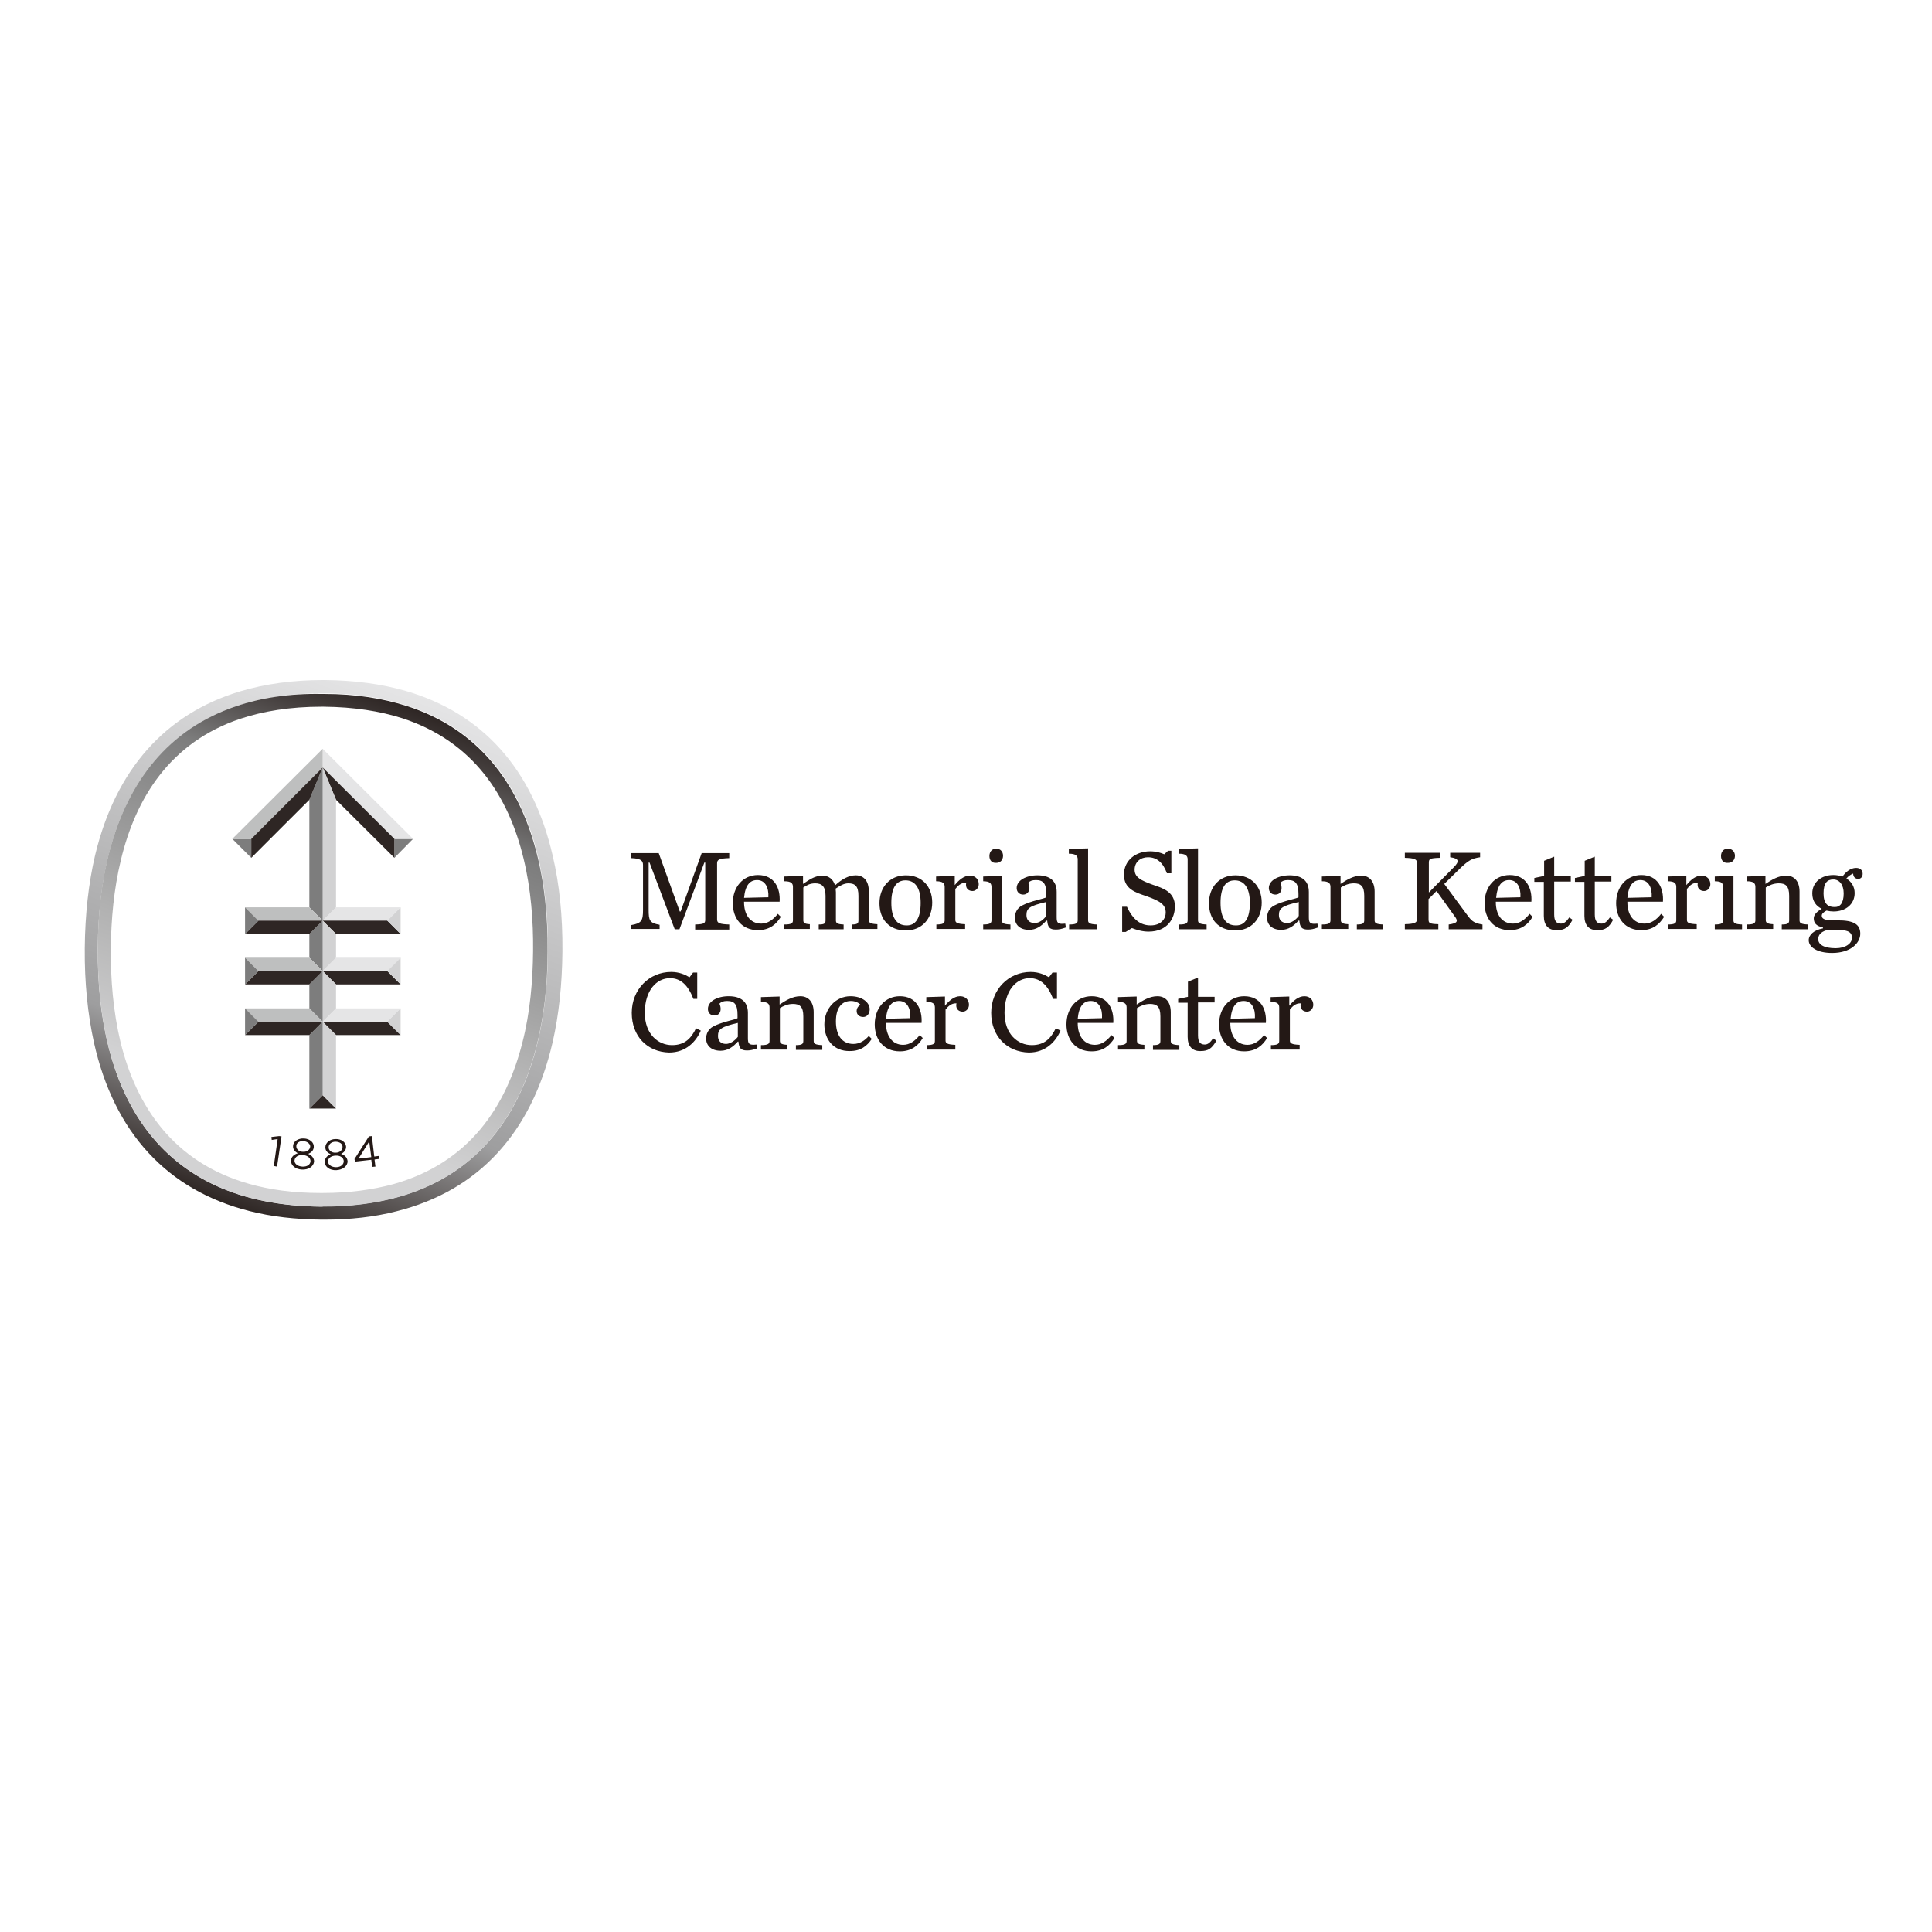
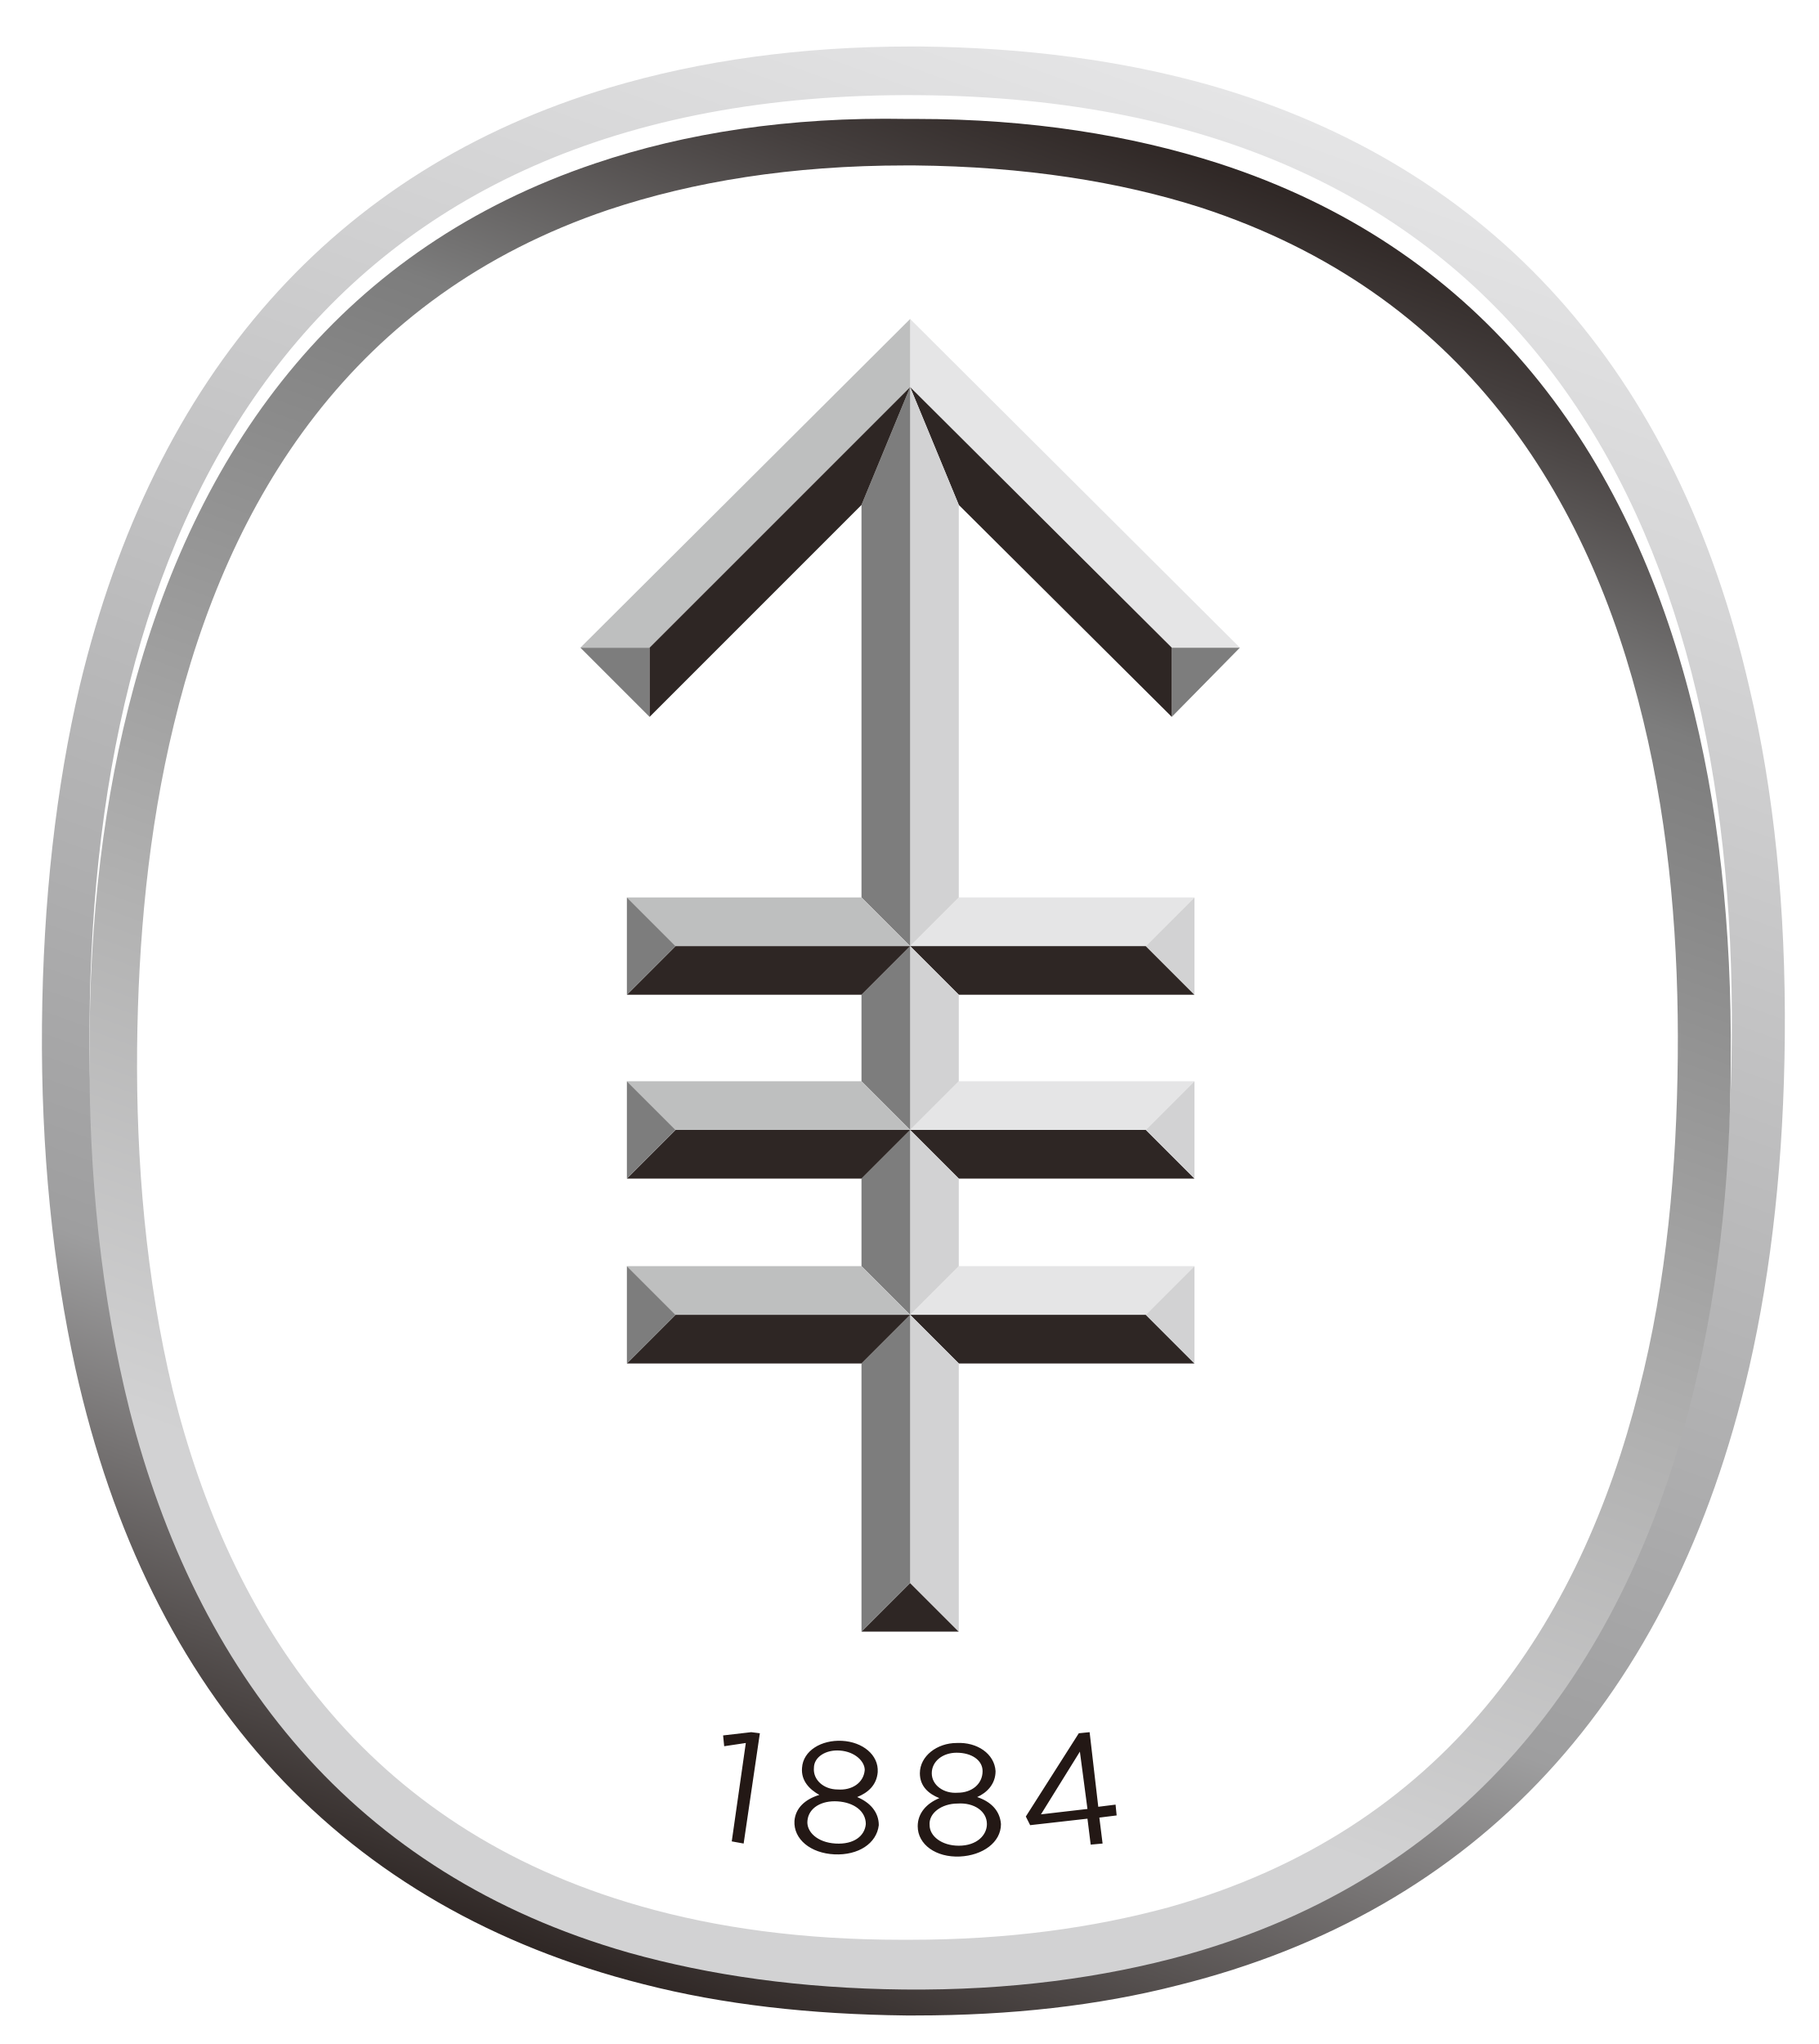
- <svg xmlns="http://www.w3.org/2000/svg" xmlns:xlink="http://www.w3.org/1999/xlink" version="1.1" id="layer" x="0px" y="0px" viewBox="0 0 652 652" style="enable-background:new 0 0 652 652;" xml:space="preserve">
+ <svg xmlns="http://www.w3.org/2000/svg" version="1.1" id="layer" x="0px" y="0px" viewBox="24.718 223.2 168.236 189.039" style="enable-background:new 0 0 652 652;">
  <style type="text/css">
	.st0{fill:#231815;}
	.st1{fill:#2E2624;}
	.st2{fill:#E5E5E6;}
	.st3{fill:#D2D2D3;}
	.st4{fill:#7D7D7D;}
	.st5{fill:#BEBFBF;}
	.st6{clip-path:url(#SVGID_2_);fill:url(#SVGID_3_);}
	.st7{clip-path:url(#SVGID_5_);fill:url(#SVGID_6_);}
</style>
  <g>
-     <path class="st0" d="M213,312.2c3.5-0.6,4-1.5,4-5.1v-15.2c0-1.4-0.7-2.2-4-2.3v-1.7h9.3l7.1,19.7h0.3l7.1-19.7h9.3v1.7   c-3.3,0.1-4.1,0.5-4.1,1.7v19c0,1.2,0.8,1.6,4.1,1.7v1.7h-11.5v-1.7c3.1-0.1,3.4-0.4,3.4-1.7v-19.2h-0.3l-8.4,22.5h-1.6l-8.5-22.5   h-0.3V307c0,3.6,0.3,4.5,3.7,5.1v1.4H213V312.2z M251.1,304.5c0,4.1,2,7.2,5.8,7.2c2.2,0,4-1.3,5.6-3.3l1,1   c-1.4,2.4-3.7,4.5-7.7,4.5c-5.5,0-8.5-4-8.5-9.1c0-5.4,3.4-9.5,8.5-9.5c5.6,0,7.6,4.5,7.3,9h-12V304.5z M259.3,302.8   c0.2-3.3-1.1-5.8-3.8-5.8c-2.4,0-4,1.7-4.4,6L259.3,302.8z M288.8,295.4c2.7,0,4.4,1.9,4.4,5.4v9.7c0,0.9,0.6,1.3,2.9,1.4v1.6h-8.7   V312c2,0,2.3-0.4,2.3-1.4v-8.3c0-3.2-1.1-4.2-3.4-4.2c-1.4,0-2.7,0.7-4.3,1.8c0,0.4,0.1,0.7,0.1,1.2v9.5c0,0.9,0.4,1.3,2.6,1.4v1.6   h-8.4V312c2,0,2.3-0.4,2.3-1.4v-8.3c0-3.2-1.3-4.2-3.5-4.2c-1.8,0-2.9,0.7-4,1.4v11c0,0.9,0.3,1.3,2.2,1.4v1.6h-8.6V312   c2.3,0,2.9-0.4,2.9-1.4v-11.3c0-1.2-0.6-1.9-2.9-1.9v-1.6l6.3-0.2v2.7c2.1-1.4,4-2.8,6.6-2.8c2,0,3.6,1.2,4.2,3.3   C284.1,296.7,286.4,295.4,288.8,295.4 M296.8,304.8c0-5.4,3.5-9.4,8.9-9.4c5.5,0,8.9,3.8,8.9,9.2c0,5.5-3.5,9.4-8.9,9.4   C300.1,314,296.8,310.3,296.8,304.8 M310.7,304.7c0-5.2-2-7.6-5.1-7.6c-3.1,0-4.8,2.4-4.8,7.6c0,5.3,2,7.6,5.1,7.6   C308.9,312.4,310.7,310,310.7,304.7 M315.9,312c2.3,0,2.9-0.4,2.9-1.4v-11.3c0-1.2-0.6-1.9-2.9-1.9v-1.6l6.3-0.2v3.1   c1.4-1.7,3.1-3.2,5.1-3.2c2,0,3,1.4,3,2.9c0,1.2-0.9,2.3-2.1,2.3c-1.2,0-2.2-0.7-2.2-2.1c0-0.2,0-0.4,0.1-0.7   c-1.8-0.1-2.9,1.1-3.7,2.1v10.5c0,0.9,0.7,1.3,3.3,1.4v1.6h-9.7V312z M331.7,312c2.3,0,2.9-0.4,2.9-1.4v-11.3   c0-1.2-0.6-1.9-2.8-1.9v-1.6l6.3-0.2v15c0,0.9,0.5,1.3,2.9,1.4v1.6h-9.2V312z M333.9,288.9c0-1.5,0.9-2.5,2.3-2.5   c1.4,0,2.3,1,2.3,2.4c0,1.4-0.9,2.4-2.3,2.4C334.8,291.3,333.9,290.4,333.9,288.9 M342.5,309.7c0-1.6,0.7-3.2,2.4-4.1   c3-1.6,7.6-2.3,8.2-2.8v-1.1c0-3.5-1-4.7-3.5-4.7c-1.3,0-2,0.3-2.6,0.9c0.3,0.7,0.4,1.3,0.4,1.8c0,1.2-0.8,2.2-2.1,2.2   c-1.4,0-2.2-1-2.2-2.2c0-2.6,3.2-4.3,7-4.3c4.1,0,6.5,1.8,6.5,5.6v8.5c0,1.9,0.3,2.5,2.9,2.2l0.2,1.3c-1.4,0.5-2.3,0.7-3.4,0.7   c-2.1,0-2.7-0.8-2.9-3h-0.3c-1.6,1.8-3.4,3.1-5.8,3.1C344.1,313.8,342.5,312,342.5,309.7 M353.1,309.1v-4.7   c-5.6,1.3-6.7,2.1-6.7,4.4c0,1.4,0.7,2.7,2.8,2.7C350.8,311.5,352.2,310.3,353.1,309.1 M360.8,312c2.3,0,2.9-0.4,2.9-1.4V290   c0-1.2-0.7-1.9-3-1.9v-1.6l6.5-0.2v24.3c0,0.9,0.6,1.3,2.9,1.4v1.6h-9.3V312z M378.8,306h1.5c2.1,4.5,4.7,6.3,8,6.3   c3.6,0,5.1-2.3,5.1-4.3c0-2.7-1.8-3.9-6.6-5.6c-3.6-1.2-7.5-2.4-7.5-7.2c0-4.9,4-7.9,8.8-7.9c2.2,0,3.6,0.5,4.8,1l1.3-1.2h1.1v7.6   h-1.5c-1.3-3.6-3.4-5.4-6.4-5.4c-2.5,0-4.5,1.6-4.5,4.2c0,2.5,2,3.6,6.2,5.1c3.6,1.2,7.4,2.5,7.4,7.3c0,3.9-2.4,8.5-8.9,8.5   c-2.1,0-4.1-0.6-5.6-1.2l-2.1,1.3h-1.2V306z M397.9,312c2.3,0,2.9-0.4,2.9-1.4V290c0-1.2-0.7-1.9-3-1.9v-1.6l6.5-0.2v24.3   c0,0.9,0.6,1.3,2.9,1.4v1.6h-9.3V312z M408,304.8c0-5.4,3.5-9.4,8.9-9.4c5.5,0,8.9,3.8,8.9,9.2c0,5.5-3.5,9.4-8.9,9.4   C411.2,314,408,310.3,408,304.8 M421.8,304.7c0-5.2-2-7.6-5.1-7.6c-3.1,0-4.8,2.4-4.8,7.6c0,5.3,2,7.6,5.1,7.6   C420.1,312.4,421.8,310,421.8,304.7 M427.6,309.7c0-1.6,0.7-3.2,2.4-4.1c3-1.6,7.6-2.3,8.2-2.8v-1.1c0-3.5-1-4.7-3.5-4.7   c-1.3,0-2,0.3-2.6,0.9c0.3,0.7,0.4,1.3,0.4,1.8c0,1.2-0.7,2.2-2.1,2.2c-1.4,0-2.2-1-2.2-2.2c0-2.6,3.2-4.3,7-4.3   c4.1,0,6.5,1.8,6.5,5.6v8.5c0,1.9,0.3,2.5,2.9,2.2l0.2,1.3c-1.4,0.5-2.3,0.7-3.4,0.7c-2.1,0-2.7-0.8-2.9-3h-0.3   c-1.6,1.8-3.4,3.1-5.8,3.1C429.2,313.8,427.6,312,427.6,309.7 M438.3,309.1v-4.7c-5.6,1.3-6.7,2.1-6.7,4.4c0,1.4,0.7,2.7,2.8,2.7   C435.9,311.5,437.4,310.3,438.3,309.1 M446.1,312c2.3,0,2.9-0.4,2.9-1.4v-11.3c0-1.2-0.6-1.9-2.9-1.9v-1.6l6.3-0.2v2.7   c2.1-1.4,4.4-2.8,7-2.8c2.7,0,4.5,1.9,4.5,5.4v9.7c0,0.9,0.5,1.3,2.9,1.4v1.6h-8.9V312c2,0,2.5-0.4,2.5-1.4v-8.3   c0-3.3-1.2-4.2-3.5-4.2c-1.8,0-3.3,0.7-4.4,1.4v11c0,0.9,0.5,1.3,2.5,1.4v1.6h-8.9V312z M482.1,310.2c0,1.3,0.2,1.6,3.3,1.7v1.7   h-11.3v-1.7c3.3-0.1,4.1-0.5,4.1-1.7v-19c0-1.2-0.8-1.6-4.1-1.7v-1.7h11.8v1.7c-3.5,0.1-3.7,0.4-3.7,1.7v10l8.4-8.5   c2-2,1.8-3-1.2-3.4v-1.5h10.1v1.5c-2.9,0.4-4.1,1.2-6.9,3.9l-5.2,5.1l7.6,10.3c1.5,2,2.1,2.9,5.3,3.4v1.6h-11.4V312   c2.8-0.4,3.4-1,2-2.8l-6.1-8.5l-2.7,2.7V310.2z M504.8,304.5c0,4.1,2,7.2,5.8,7.2c2.2,0,4-1.3,5.6-3.3l1,1   c-1.4,2.4-3.7,4.5-7.7,4.5c-5.5,0-8.5-4-8.5-9.1c0-5.4,3.4-9.5,8.5-9.5c5.6,0,7.6,4.5,7.3,9h-12V304.5z M513.1,302.8   c0.2-3.3-1.1-5.8-3.8-5.8c-2.4,0-4,1.7-4.4,6L513.1,302.8z M521,309.1v-11.5h-3.2v-1.3l3.3-0.7v-5.1l3.4-1.4v6.5h5.6v1.9h-5.6v11.1   c0,2.2,0.7,3.1,2.3,3.1c1.1,0,1.9-0.8,2.8-2.1l1.1,0.8c-1.4,2.6-2.7,3.5-5.2,3.5C522.5,314,521,312.2,521,309.1 M534.7,309.1v-11.5   h-3.2v-1.3l3.3-0.7v-5.1l3.4-1.4v6.5h5.6v1.9h-5.6v11.1c0,2.2,0.7,3.1,2.3,3.1c1.1,0,1.9-0.8,2.8-2.1l1.1,0.8   c-1.4,2.6-2.7,3.5-5.2,3.5C536.2,314,534.7,312.2,534.7,309.1 M549.2,304.5c0,4.1,2,7.2,5.8,7.2c2.2,0,4-1.3,5.6-3.3l1,1   c-1.5,2.4-3.7,4.5-7.7,4.5c-5.5,0-8.5-4-8.5-9.1c0-5.4,3.4-9.5,8.5-9.5c5.6,0,7.6,4.5,7.3,9h-12V304.5z M557.4,302.8   c0.2-3.3-1.1-5.8-3.8-5.8c-2.4,0-4,1.7-4.4,6L557.4,302.8z M562.8,312c2.3,0,2.9-0.4,2.9-1.4v-11.3c0-1.2-0.6-1.9-2.9-1.9v-1.6   l6.3-0.2v3.1c1.4-1.7,3.1-3.2,5.1-3.2c2,0,3,1.4,3,2.9c0,1.2-0.9,2.3-2.1,2.3c-1.2,0-2.2-0.7-2.2-2.1c0-0.2,0-0.4,0.1-0.7   c-1.8-0.1-2.9,1.1-3.7,2.1v10.5c0,0.9,0.7,1.3,3.3,1.4v1.6h-9.7V312z M578.6,312c2.3,0,2.9-0.4,2.9-1.4v-11.3   c0-1.2-0.5-1.9-2.8-1.9v-1.6l6.3-0.2v15c0,0.9,0.5,1.3,2.9,1.4v1.6h-9.2V312z M580.8,288.9c0-1.5,0.9-2.5,2.3-2.5   c1.4,0,2.4,1,2.4,2.4c0,1.4-0.9,2.4-2.4,2.4C581.7,291.3,580.8,290.4,580.8,288.9 M589.5,312c2.3,0,2.9-0.4,2.9-1.4v-11.3   c0-1.2-0.6-1.9-2.9-1.9v-1.6l6.3-0.2v2.7c2.1-1.4,4.4-2.8,7-2.8c2.7,0,4.5,1.9,4.5,5.4v9.7c0,0.9,0.5,1.3,2.9,1.4v1.6h-8.9V312   c2,0,2.5-0.4,2.5-1.4v-8.3c0-3.3-1.2-4.2-3.5-4.2c-1.8,0-3.3,0.7-4.4,1.4v11c0,0.9,0.5,1.3,2.5,1.4v1.6h-8.9V312z M626.4,292.9   c1.4,0,2.2,0.8,2.2,2c0,1-0.6,1.7-1.5,1.7c-1,0-1.7-0.7-1.7-1.8c-0.8,0.3-1.8,1-2.3,1.7c1.7,1,2.8,2.7,2.8,4.9   c0,3.8-3.1,6.2-7.1,6.2c-0.8,0-1.6-0.1-2.4-0.3c-1,0.5-1.6,1.1-1.6,1.7c0,0.8,0.5,1.6,3.7,1.6h1.8c5.2,0,7.5,1.3,7.5,4.5   c0,3.1-3.2,6.5-9.5,6.5c-5.1,0-7.9-2-7.9-4.3c0-1.8,1.7-3.4,4.8-4v-0.3c-2.3-0.5-3.1-1.5-3.1-3.1c0-1.2,1.1-2.3,2.7-3.2   c-1.9-0.9-3.2-2.6-3.2-5.2c0-3.8,3.1-6.2,7.1-6.2c1.1,0,2.2,0.2,3.1,0.5C622.8,294.4,624.4,292.9,626.4,292.9 M625,316.5   c0-1.6-0.9-2.7-4.8-2.7H617c-2.1,0.4-3.4,1.5-3.4,3.1c0,1.9,2,3.1,5.9,3.1C622.8,320,625,318.4,625,316.5 M622.2,301.5   c0-3-1.5-4.7-3.5-4.7c-2,0-3.3,1.1-3.3,4.7c0,3.6,1.6,4.6,3.6,4.6C620.9,306.2,622.2,304.9,622.2,301.5 M213.2,341.8   c0-7.9,5.9-13.8,13.3-13.8c2.7,0,4.7,0.9,6.2,1.8l1.2-1.6h1.4v8.9H234c-1.7-4.4-4.1-7-7.9-7c-4.5,0-8.5,4.1-8.5,11.7   c0,7.2,4.5,10.9,9.2,10.9c4.4,0,6.5-2.4,8.1-5.7l1.6,0.8c-1.6,3.7-5,7.4-10.7,7.4C218.4,355,213.2,349.7,213.2,341.8 M238.3,350.5   c0-1.6,0.7-3.2,2.4-4.1c3-1.6,7.6-2.3,8.2-2.8v-1.1c0-3.5-1-4.7-3.5-4.7c-1.3,0-2,0.3-2.6,0.9c0.3,0.7,0.4,1.3,0.4,1.8   c0,1.2-0.7,2.2-2.1,2.2c-1.4,0-2.2-1-2.2-2.2c0-2.6,3.2-4.3,7-4.3c4.1,0,6.5,1.8,6.5,5.6v8.5c0,1.9,0.3,2.5,2.9,2.2l0.2,1.3   c-1.4,0.5-2.3,0.7-3.4,0.7c-2.1,0-2.7-0.8-2.9-3H249c-1.6,1.8-3.4,3.1-5.8,3.1C239.9,354.6,238.3,352.7,238.3,350.5 M249,349.9   v-4.7c-5.6,1.3-6.7,2.1-6.7,4.4c0,1.4,0.7,2.7,2.8,2.7C246.6,352.2,248.1,351.1,249,349.9 M256.8,352.7c2.3,0,2.9-0.4,2.9-1.4V340   c0-1.2-0.6-1.9-2.9-1.9v-1.6l6.3-0.2v2.7c2.1-1.4,4.4-2.8,7-2.8c2.7,0,4.5,1.9,4.5,5.4v9.7c0,0.9,0.5,1.3,2.9,1.4v1.6h-8.9v-1.6   c2,0,2.5-0.4,2.5-1.4V343c0-3.3-1.2-4.2-3.5-4.2c-1.8,0-3.3,0.7-4.4,1.4v11c0,0.9,0.5,1.3,2.5,1.4v1.6h-8.9V352.7z M278.2,345.7   c0-5.4,3.9-9.5,8.8-9.5c4.1,0,6.5,2.2,6.5,4.4c0,1.5-0.9,2.6-2.2,2.6c-1.3,0-2.2-0.8-2.2-2c0-1.1,0.7-1.8,1.3-2.1   c-0.5-0.6-1.7-1.3-3.2-1.3c-2.9,0-5.1,2-5.1,6.9c0,4.7,2.1,7.6,5.9,7.6c2.2,0,3.9-1.2,5.2-2.7l1,1c-1.6,2.4-3.7,4.1-7.4,4.1   C281.4,354.8,278.2,350.9,278.2,345.7 M299,345.3c0,4.1,2,7.3,5.8,7.3c2.2,0,4-1.3,5.6-3.3l1,1c-1.4,2.4-3.7,4.5-7.7,4.5   c-5.5,0-8.5-4-8.5-9.1c0-5.4,3.4-9.5,8.5-9.5c5.6,0,7.6,4.5,7.3,9h-12V345.3z M307.2,343.6c0.2-3.3-1.1-5.8-3.8-5.8   c-2.4,0-4,1.7-4.4,6L307.2,343.6z M312.6,352.7c2.3,0,2.9-0.4,2.9-1.4V340c0-1.2-0.6-1.9-2.9-1.9v-1.6l6.3-0.2v3.1   c1.4-1.7,3.1-3.2,5.1-3.2c2,0,3,1.4,3,2.9c0,1.2-0.9,2.3-2.1,2.3c-1.2,0-2.2-0.7-2.2-2.1c0-0.2,0-0.4,0.1-0.7   c-1.8-0.1-2.9,1.1-3.7,2.1v10.5c0,0.9,0.7,1.3,3.3,1.4v1.6h-9.7V352.7z M334.5,341.8c0-7.9,5.9-13.8,13.3-13.8   c2.7,0,4.7,0.9,6.2,1.8l1.2-1.6h1.5v8.9h-1.3c-1.7-4.4-4.1-7-7.9-7c-4.5,0-8.5,4.1-8.5,11.7c0,7.2,4.5,10.9,9.2,10.9   c4.4,0,6.5-2.4,8.1-5.7l1.6,0.8c-1.6,3.7-5,7.4-10.7,7.4C339.8,355,334.5,349.7,334.5,341.8 M363.7,345.3c0,4.1,2,7.3,5.8,7.3   c2.2,0,4-1.3,5.6-3.3l1,1c-1.5,2.4-3.7,4.5-7.7,4.5c-5.5,0-8.5-4-8.5-9.1c0-5.4,3.4-9.5,8.5-9.5c5.6,0,7.6,4.5,7.3,9h-12V345.3z    M371.9,343.6c0.2-3.3-1.1-5.8-3.8-5.8c-2.4,0-4,1.7-4.4,6L371.9,343.6z M377.3,352.7c2.3,0,2.9-0.4,2.9-1.4V340   c0-1.2-0.6-1.9-2.9-1.9v-1.6l6.3-0.2v2.7c2.1-1.4,4.4-2.8,7-2.8c2.7,0,4.5,1.9,4.5,5.4v9.7c0,0.9,0.6,1.3,2.9,1.4v1.6h-8.9v-1.6   c2,0,2.5-0.4,2.5-1.4V343c0-3.3-1.2-4.2-3.5-4.2c-1.8,0-3.3,0.7-4.4,1.4v11c0,0.9,0.5,1.3,2.5,1.4v1.6h-8.9V352.7z M400.8,349.9   v-11.5h-3.2v-1.3l3.3-0.7v-5.1l3.4-1.4v6.5h5.6v1.9h-5.6v11.1c0,2.2,0.7,3.1,2.3,3.1c1.1,0,1.9-0.8,2.8-2.1l1.1,0.8   c-1.5,2.6-2.7,3.5-5.3,3.5C402.3,354.8,400.8,353,400.8,349.9 M415.2,345.3c0,4.1,2,7.3,5.8,7.3c2.2,0,4-1.3,5.6-3.3l1,1   c-1.4,2.4-3.7,4.5-7.7,4.5c-5.5,0-8.5-4-8.5-9.1c0-5.4,3.4-9.5,8.5-9.5c5.6,0,7.6,4.5,7.3,9h-12V345.3z M423.5,343.6   c0.2-3.3-1.1-5.8-3.8-5.8c-2.4,0-4,1.7-4.4,6L423.5,343.6z M428.8,352.7c2.3,0,2.9-0.4,2.9-1.4V340c0-1.2-0.6-1.9-2.9-1.9v-1.6   l6.3-0.2v3.1c1.4-1.7,3.1-3.2,5.1-3.2c2,0,3,1.4,3,2.9c0,1.2-0.9,2.3-2.1,2.3c-1.2,0-2.2-0.7-2.2-2.1c0-0.2,0-0.4,0.1-0.7   c-1.8-0.1-2.9,1.1-3.7,2.1v10.5c0,0.9,0.7,1.3,3.3,1.4v1.6h-9.7V352.7z" />
-     <path class="st0" d="M94.2,383.4l0.8,0.1l-1.5,10.2l-1.1-0.2l1.3-9.1l-2,0.3l-0.1-1L94.2,383.4z M101.9,394.7   c-2.2-0.1-3.8-1.4-3.7-3.1c0.1-1.2,1-2,2.3-2.4c-0.9-0.5-1.7-1.3-1.6-2.5c0.1-1.6,1.8-2.6,3.7-2.5c1.9,0.1,3.4,1.3,3.3,2.9   c-0.1,1.2-0.9,1.9-1.9,2.3c1.2,0.5,2,1.4,2,2.6C105.8,393.7,104.1,394.8,101.9,394.7 M102.2,389.8c-1.5-0.1-2.7,0.6-2.8,1.8   c-0.1,1,0.9,2,2.6,2.1c1.7,0.1,2.7-0.7,2.8-1.8C104.8,390.7,103.7,389.9,102.2,389.8 M102.4,385.1c-1.3-0.1-2.4,0.6-2.4,1.6   c-0.1,1.1,0.9,2,2.2,2c1.3,0.1,2.4-0.6,2.5-1.8C104.7,386.1,103.8,385.2,102.4,385.1 M113.5,394.9c-2.2,0.1-3.9-1.1-3.9-2.8   c0-1.2,0.8-2.1,2-2.6c-1-0.4-1.8-1.1-1.8-2.3c0-1.6,1.6-2.8,3.4-2.8c1.9-0.1,3.5,1,3.6,2.6c0,1.2-0.8,2-1.7,2.4   c1.2,0.4,2.1,1.2,2.2,2.5C117.3,393.6,115.6,394.8,113.5,394.9 M113.3,390c-1.5,0-2.7,0.9-2.6,2c0,1,1.1,1.9,2.7,1.9   c1.7,0,2.6-1,2.6-2C116,390.7,114.8,389.9,113.3,390 M113.2,385.3c-1.3,0-2.3,0.8-2.3,1.9c0,1.1,1.1,1.9,2.4,1.8   c1.3,0,2.3-0.8,2.3-2C115.6,386,114.6,385.3,113.2,385.3 M125.5,383.4l0.8,6.9l1.6-0.2l0.1,1l-1.6,0.2l0.3,2.4l-1.1,0.1l-0.3-2.4   L120,392l-0.4-0.8l4.9-7.7L125.5,383.4z M124.6,385.2l-3.6,5.8l4.3-0.5L124.6,385.2z" />
-     <polygon class="st1" points="104.4,374.1 108.9,369.6 113.4,374.1  " />
-     <polygon class="st2" points="130.7,344.8 108.9,344.8 113.4,340.3 135.2,340.3  " />
-     <polygon class="st1" points="113.4,349.3 135.2,349.3 130.7,344.8 108.9,344.8  " />
-     <polygon class="st3" points="135.2,349.3 130.7,344.8 135.2,340.3  " />
-     <polygon class="st2" points="130.7,327.7 108.9,327.7 113.4,323.2 135.2,323.2  " />
-     <polygon class="st1" points="113.4,332.2 135.2,332.2 130.7,327.7 108.9,327.7  " />
-     <polygon class="st3" points="135.2,332.2 130.7,327.7 135.2,323.2  " />
-     <polygon class="st2" points="130.7,310.7 108.9,310.7 113.4,306.2 135.2,306.2  " />
-     <polygon class="st1" points="113.4,315.2 135.2,315.2 130.7,310.7 108.9,310.7  " />
-     <polygon class="st3" points="135.2,315.2 130.7,310.7 135.2,306.2  " />
-     <polygon class="st4" points="133.1,289.5 133.1,283.1 139.4,283.1  " />
-     <polygon class="st2" points="133.1,283.1 108.9,259 108.9,252.7 139.4,283.1  " />
-     <polygon class="st1" points="133.1,283.1 108.9,259 113.4,269.9 133.1,289.5  " />
-     <polygon class="st3" points="108.9,310.7 108.9,259 113.4,269.9 113.4,306.2  " />
-     <polygon class="st3" points="108.9,310.7 108.9,327.7 113.4,323.2 113.4,315.2  " />
-     <polygon class="st3" points="113.4,349.3 108.9,344.8 108.9,369.6 113.4,374.1  " />
-     <polygon class="st3" points="113.4,340.3 113.4,340.3 113.4,332.2 108.9,327.7 108.9,344.8  " />
-     <polygon class="st4" points="108.9,310.7 108.9,259 104.4,269.9 104.4,306.2  " />
-     <polygon class="st4" points="108.9,310.7 108.9,327.7 104.4,323.2 104.4,315.2  " />
-     <polygon class="st4" points="104.4,349.3 108.9,344.8 108.9,369.6 104.4,374.1  " />
-     <polygon class="st4" points="104.4,340.3 104.4,340.3 104.4,332.2 108.9,327.7 108.9,344.8  " />
-     <polygon class="st5" points="87.2,344.8 108.9,344.8 104.4,340.3 82.7,340.3  " />
-     <polygon class="st1" points="104.4,349.3 82.7,349.3 87.2,344.8 108.9,344.8  " />
-     <polygon class="st4" points="82.7,349.3 87.2,344.8 82.7,340.3  " />
-     <polygon class="st5" points="87.2,327.7 108.9,327.7 104.4,323.2 82.7,323.2  " />
-     <polygon class="st1" points="104.4,332.2 82.7,332.2 87.2,327.7 108.9,327.7  " />
-     <polygon class="st4" points="82.7,332.2 87.2,327.7 82.7,323.2  " />
-     <polygon class="st5" points="87.2,310.7 108.9,310.7 104.4,306.2 82.7,306.2  " />
-     <polygon class="st1" points="104.4,315.2 82.7,315.2 87.2,310.7 108.9,310.7  " />
-     <polygon class="st4" points="82.7,315.2 87.2,310.7 82.7,306.2  " />
-     <polygon class="st4" points="84.8,289.5 84.8,283.1 78.4,283.1  " />
-     <polygon class="st5" points="84.8,283.1 108.9,259 108.9,252.7 78.4,283.1  " />
-     <polygon class="st1" points="84.8,283.1 108.9,259 104.4,269.9 84.8,289.5  " />
+     <path class="st0" d="M94.2,383.4l0.8,0.1l-1.5,10.2l-1.1-0.2l1.3-9.1l-2,0.3l-0.1-1L94.2,383.4z M101.9,394.7 c-2.2-0.1-3.8-1.4-3.7-3.1c0.1-1.2,1-2,2.3-2.4c-0.9-0.5-1.7-1.3-1.6-2.5c0.1-1.6,1.8-2.6,3.7-2.5c1.9,0.1,3.4,1.3,3.3,2.9 c-0.1,1.2-0.9,1.9-1.9,2.3c1.2,0.5,2,1.4,2,2.6C105.8,393.7,104.1,394.8,101.9,394.7 M102.2,389.8c-1.5-0.1-2.7,0.6-2.8,1.8 c-0.1,1,0.9,2,2.6,2.1c1.7,0.1,2.7-0.7,2.8-1.8C104.8,390.7,103.7,389.9,102.2,389.8 M102.4,385.1c-1.3-0.1-2.4,0.6-2.4,1.6 c-0.1,1.1,0.9,2,2.2,2c1.3,0.1,2.4-0.6,2.5-1.8C104.7,386.1,103.8,385.2,102.4,385.1 M113.5,394.9c-2.2,0.1-3.9-1.1-3.9-2.8 c0-1.2,0.8-2.1,2-2.6c-1-0.4-1.8-1.1-1.8-2.3c0-1.6,1.6-2.8,3.4-2.8c1.9-0.1,3.5,1,3.6,2.6c0,1.2-0.8,2-1.7,2.4 c1.2,0.4,2.1,1.2,2.2,2.5C117.3,393.6,115.6,394.8,113.5,394.9 M113.3,390c-1.5,0-2.7,0.9-2.6,2c0,1,1.1,1.9,2.7,1.9 c1.7,0,2.6-1,2.6-2C116,390.7,114.8,389.9,113.3,390 M113.2,385.3c-1.3,0-2.3,0.8-2.3,1.9c0,1.1,1.1,1.9,2.4,1.8 c1.3,0,2.3-0.8,2.3-2C115.6,386,114.6,385.3,113.2,385.3 M125.5,383.4l0.8,6.9l1.6-0.2l0.1,1l-1.6,0.2l0.3,2.4l-1.1,0.1l-0.3-2.4 L120,392l-0.4-0.8l4.9-7.7L125.5,383.4z M124.6,385.2l-3.6,5.8l4.3-0.5L124.6,385.2z" />
+     <polygon class="st1" points="104.4,374.1 108.9,369.6 113.4,374.1 &#09;" />
+     <polygon class="st2" points="130.7,344.8 108.9,344.8 113.4,340.3 135.2,340.3 &#09;" />
+     <polygon class="st1" points="113.4,349.3 135.2,349.3 130.7,344.8 108.9,344.8 &#09;" />
+     <polygon class="st3" points="135.2,349.3 130.7,344.8 135.2,340.3 &#09;" />
+     <polygon class="st2" points="130.7,327.7 108.9,327.7 113.4,323.2 135.2,323.2 &#09;" />
+     <polygon class="st1" points="113.4,332.2 135.2,332.2 130.7,327.7 108.9,327.7 &#09;" />
+     <polygon class="st3" points="135.2,332.2 130.7,327.7 135.2,323.2 &#09;" />
+     <polygon class="st2" points="130.7,310.7 108.9,310.7 113.4,306.2 135.2,306.2 &#09;" />
+     <polygon class="st1" points="113.4,315.2 135.2,315.2 130.7,310.7 108.9,310.7 &#09;" />
+     <polygon class="st3" points="135.2,315.2 130.7,310.7 135.2,306.2 &#09;" />
+     <polygon class="st4" points="133.1,289.5 133.1,283.1 139.4,283.1 &#09;" />
+     <polygon class="st2" points="133.1,283.1 108.9,259 108.9,252.7 139.4,283.1 &#09;" />
+     <polygon class="st1" points="133.1,283.1 108.9,259 113.4,269.9 133.1,289.5 &#09;" />
+     <polygon class="st3" points="108.9,310.7 108.9,259 113.4,269.9 113.4,306.2 &#09;" />
+     <polygon class="st3" points="108.9,310.7 108.9,327.7 113.4,323.2 113.4,315.2 &#09;" />
+     <polygon class="st3" points="113.4,349.3 108.9,344.8 108.9,369.6 113.4,374.1 &#09;" />
+     <polygon class="st3" points="113.4,340.3 113.4,340.3 113.4,332.2 108.9,327.7 108.9,344.8 &#09;" />
+     <polygon class="st4" points="108.9,310.7 108.9,259 104.4,269.9 104.4,306.2 &#09;" />
+     <polygon class="st4" points="108.9,310.7 108.9,327.7 104.4,323.2 104.4,315.2 &#09;" />
+     <polygon class="st4" points="104.4,349.3 108.9,344.8 108.9,369.6 104.4,374.1 &#09;" />
+     <polygon class="st4" points="104.4,340.3 104.4,340.3 104.4,332.2 108.9,327.7 108.9,344.8 &#09;" />
+     <polygon class="st5" points="87.2,344.8 108.9,344.8 104.4,340.3 82.7,340.3 &#09;" />
+     <polygon class="st1" points="104.4,349.3 82.7,349.3 87.2,344.8 108.9,344.8 &#09;" />
+     <polygon class="st4" points="82.7,349.3 87.2,344.8 82.7,340.3 &#09;" />
+     <polygon class="st5" points="87.2,327.7 108.9,327.7 104.4,323.2 82.7,323.2 &#09;" />
+     <polygon class="st1" points="104.4,332.2 82.7,332.2 87.2,327.7 108.9,327.7 &#09;" />
+     <polygon class="st4" points="82.7,332.2 87.2,327.7 82.7,323.2 &#09;" />
+     <polygon class="st5" points="87.2,310.7 108.9,310.7 104.4,306.2 82.7,306.2 &#09;" />
+     <polygon class="st1" points="104.4,315.2 82.7,315.2 87.2,310.7 108.9,310.7 &#09;" />
+     <polygon class="st4" points="82.7,315.2 87.2,310.7 82.7,306.2 &#09;" />
+     <polygon class="st4" points="84.8,289.5 84.8,283.1 78.4,283.1 &#09;" />
+     <polygon class="st5" points="84.8,283.1 108.9,259 108.9,252.7 78.4,283.1 &#09;" />
+     <polygon class="st1" points="84.8,283.1 108.9,259 104.4,269.9 84.8,289.5 &#09;" />
  </g>
-   <g>
+   <g transform="matrix(1, 0, 0, 1, 0, -2)">
    <defs>
-       <path id="SVGID_1_" d="M108.3,407.2C52.4,406.8,32.6,367.9,33,320c0.3-47.8,20.7-86.4,76.6-86c55.9,0.4,75.7,39.3,75.3,87.1    c-0.3,47.6-20.5,86-75.7,86C108.8,407.2,108.6,407.2,108.3,407.2 M109,229.5c-10.2,0-19.5,1.3-27.9,3.8    c-25.4,7.6-42.1,26.5-49,55.3c-2.2,9.4-3.4,19.9-3.5,31.4c-0.1,11.6,1,22.2,3.1,31.8c6.8,30.5,24.8,49.9,52.5,56.9    c7.4,1.9,15.5,2.8,24.3,2.9l0.9,0c8.8,0,16.9-0.9,24.3-2.8c27.7-6.9,45.7-26.4,52.8-57.1c2.1-9.2,3.2-19.4,3.3-30.6    c0.1-11.9-1-22.7-3.3-32.4c-6.7-29.1-23.7-48.1-49.8-55.6c-8.1-2.3-17.1-3.5-26.9-3.6H109z" />
+       <path id="SVGID_1_" d="M108.3,407.2C52.4,406.8,32.6,367.9,33,320c0.3-47.8,20.7-86.4,76.6-86c55.9,0.4,75.7,39.3,75.3,87.1 c-0.3,47.6-20.5,86-75.7,86C108.8,407.2,108.6,407.2,108.3,407.2 M109,229.5c-10.2,0-19.5,1.3-27.9,3.8 c-25.4,7.6-42.1,26.5-49,55.3c-2.2,9.4-3.4,19.9-3.5,31.4c-0.1,11.6,1,22.2,3.1,31.8c6.8,30.5,24.8,49.9,52.5,56.9 c7.4,1.9,15.5,2.8,24.3,2.9l0.9,0c8.8,0,16.9-0.9,24.3-2.8c27.7-6.9,45.7-26.4,52.8-57.1c2.1-9.2,3.2-19.4,3.3-30.6 c0.1-11.9-1-22.7-3.3-32.4c-6.7-29.1-23.7-48.1-49.8-55.6c-8.1-2.3-17.1-3.5-26.9-3.6H109z" />
    </defs>
    <clipPath id="SVGID_2_">
-       <use xlink:href="#SVGID_1_" style="overflow:visible;" />
+       <path d="M108.3,407.2C52.4,406.8,32.6,367.9,33,320c0.3-47.8,20.7-86.4,76.6-86c55.9,0.4,75.7,39.3,75.3,87.1 c-0.3,47.6-20.5,86-75.7,86C108.8,407.2,108.6,407.2,108.3,407.2 M109,229.5c-10.2,0-19.5,1.3-27.9,3.8 c-25.4,7.6-42.1,26.5-49,55.3c-2.2,9.4-3.4,19.9-3.5,31.4c-0.1,11.6,1,22.2,3.1,31.8c6.8,30.5,24.8,49.9,52.5,56.9 c7.4,1.9,15.5,2.8,24.3,2.9l0.9,0c8.8,0,16.9-0.9,24.3-2.8c27.7-6.9,45.7-26.4,52.8-57.1c2.1-9.2,3.2-19.4,3.3-30.6 c0.1-11.9-1-22.7-3.3-32.4c-6.7-29.1-23.7-48.1-49.8-55.6c-8.1-2.3-17.1-3.5-26.9-3.6H109z" transform="matrix(1, 0, 0, 1, 0, 0)" style="overflow: visible;" />
    </clipPath>
    <linearGradient id="SVGID_3_" gradientUnits="userSpaceOnUse" x1="184.997" y1="655.21" x2="188.83" y2="655.21" gradientTransform="matrix(16.3815 -45.0079 -45.0079 -16.3815 26536.867 19466.531)">
      <stop offset="0" style="stop-color:#2E2624" />
      <stop offset="0.262" style="stop-color:#9E9E9F" />
      <stop offset="0.91" style="stop-color:#DCDCDD" />
      <stop offset="1" style="stop-color:#E5E5E6" />
    </linearGradient>
-     <polygon class="st6" points="-30,390.4 47.4,177.7 248.4,250.8 171,463.5  " />
+     <polygon class="st6" points="-30,390.4 47.4,177.7 248.4,250.8 171,463.5 &#09;" />
  </g>
  <g>
    <defs>
-       <path id="SVGID_4_" d="M84,399.5c-25.7-7.3-38-26.4-43.3-47.7c-2.5-10.4-3.4-21.3-3.3-31.7c0.1-9.8,1-20,3.4-29.9    c5-20.8,16.5-39.6,40.2-47.6c7.8-2.6,16.9-4.1,27.5-4.1l0.8,0c10.2,0.1,19,1.5,26.5,3.9c24.2,7.9,35.9,26.6,40.9,47.4    c2.5,10.3,3.3,21,3.2,31.2c-0.1,10.1-1,20.7-3.6,30.8c-5.4,21.4-17.8,40.6-43.5,47.8c-7,1.9-14.9,3-23.9,3h-0.8    C99,402.6,91,401.5,84,399.5 M79.8,238.3c-23.2,7.8-36.5,25.6-42.7,48.4C34.3,297,33,308.2,33,320c-0.1,11.9,1.1,23.2,3.7,33.6    c6.2,24.2,20.6,42.9,46.2,50.2c7.5,2.1,15.9,3.3,25.4,3.4c9.8,0.1,18.5-1.1,26.1-3.2c25.7-7.2,40.1-26,46.5-50.3    c2.6-10,3.9-21,3.9-32.5c0.1-12.1-1.1-23.6-3.9-34.1c-6.1-23.1-19.7-41.1-43.5-48.8c-8.1-2.6-17.4-4.1-27.9-4.1    c-0.3,0-0.6,0-0.9,0C97.7,234,88.1,235.5,79.8,238.3" />
+       <path id="SVGID_4_" d="M84,399.5c-25.7-7.3-38-26.4-43.3-47.7c-2.5-10.4-3.4-21.3-3.3-31.7c0.1-9.8,1-20,3.4-29.9 c5-20.8,16.5-39.6,40.2-47.6c7.8-2.6,16.9-4.1,27.5-4.1l0.8,0c10.2,0.1,19,1.5,26.5,3.9c24.2,7.9,35.9,26.6,40.9,47.4 c2.5,10.3,3.3,21,3.2,31.2c-0.1,10.1-1,20.7-3.6,30.8c-5.4,21.4-17.8,40.6-43.5,47.8c-7,1.9-14.9,3-23.9,3h-0.8 C99,402.6,91,401.5,84,399.5 M79.8,238.3c-23.2,7.8-36.5,25.6-42.7,48.4C34.3,297,33,308.2,33,320c-0.1,11.9,1.1,23.2,3.7,33.6 c6.2,24.2,20.6,42.9,46.2,50.2c7.5,2.1,15.9,3.3,25.4,3.4c9.8,0.1,18.5-1.1,26.1-3.2c25.7-7.2,40.1-26,46.5-50.3 c2.6-10,3.9-21,3.9-32.5c0.1-12.1-1.1-23.6-3.9-34.1c-6.1-23.1-19.7-41.1-43.5-48.8c-8.1-2.6-17.4-4.1-27.9-4.1 c-0.3,0-0.6,0-0.9,0C97.7,234,88.1,235.5,79.8,238.3" />
    </defs>
    <clipPath id="SVGID_5_">
-       <use xlink:href="#SVGID_4_" style="overflow:visible;" />
+       <path d="M84,399.5c-25.7-7.3-38-26.4-43.3-47.7c-2.5-10.4-3.4-21.3-3.3-31.7c0.1-9.8,1-20,3.4-29.9 c5-20.8,16.5-39.6,40.2-47.6c7.8-2.6,16.9-4.1,27.5-4.1l0.8,0c10.2,0.1,19,1.5,26.5,3.9c24.2,7.9,35.9,26.6,40.9,47.4 c2.5,10.3,3.3,21,3.2,31.2c-0.1,10.1-1,20.7-3.6,30.8c-5.4,21.4-17.8,40.6-43.5,47.8c-7,1.9-14.9,3-23.9,3h-0.8 C99,402.6,91,401.5,84,399.5 M79.8,238.3c-23.2,7.8-36.5,25.6-42.7,48.4C34.3,297,33,308.2,33,320c-0.1,11.9,1.1,23.2,3.7,33.6 c6.2,24.2,20.6,42.9,46.2,50.2c7.5,2.1,15.9,3.3,25.4,3.4c9.8,0.1,18.5-1.1,26.1-3.2c25.7-7.2,40.1-26,46.5-50.3 c2.6-10,3.9-21,3.9-32.5c0.1-12.1-1.1-23.6-3.9-34.1c-6.1-23.1-19.7-41.1-43.5-48.8c-8.1-2.6-17.4-4.1-27.9-4.1 c-0.3,0-0.6,0-0.9,0C97.7,234,88.1,235.5,79.8,238.3" transform="matrix(1, 0, 0, 1, 0, 0)" style="overflow: visible;" />
    </clipPath>
    <linearGradient id="SVGID_6_" gradientUnits="userSpaceOnUse" x1="185.225" y1="655.484" x2="189.058" y2="655.484" gradientTransform="matrix(15.5729 -42.7863 -42.7863 -15.5729 25240.34 18535.512)">
      <stop offset="0" style="stop-color:#D2D2D3" />
      <stop offset="0.178" style="stop-color:#D2D2D3" />
      <stop offset="0.438" style="stop-color:#B1B1B1" />
      <stop offset="0.796" style="stop-color:#7D7D7D" />
      <stop offset="0.798" style="stop-color:#7C7C7C" />
      <stop offset="0.935" style="stop-color:#443E3D" />
      <stop offset="1" style="stop-color:#2E2624" />
    </linearGradient>
-     <polygon class="st7" points="-22.8,387 50.7,185.1 240.6,254.3 167.1,456.1  " />
+     <polygon class="st7" points="-22.8,387 50.7,185.1 240.6,254.3 167.1,456.1 &#09;" />
  </g>
</svg>
